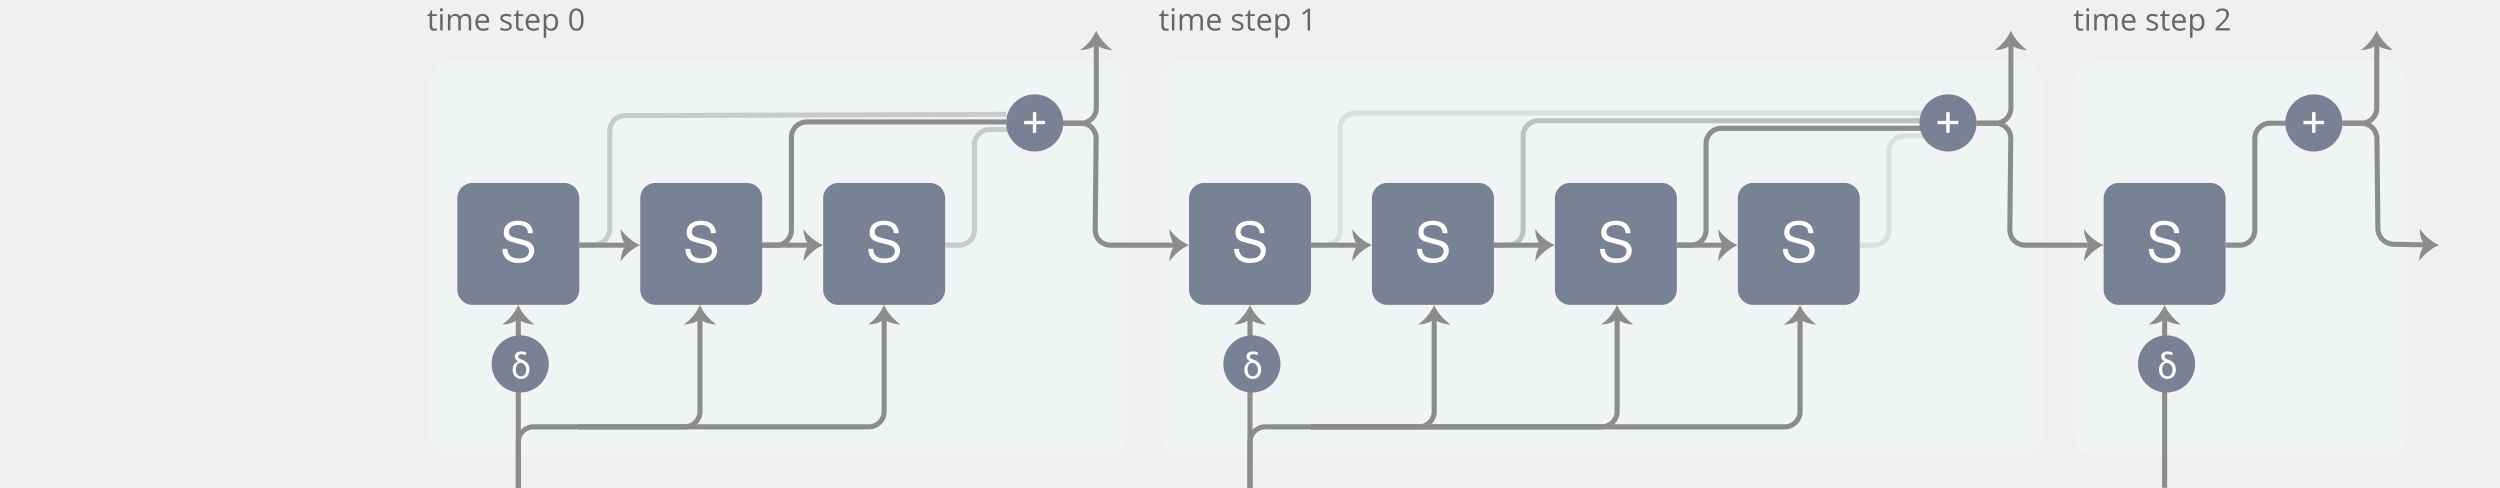
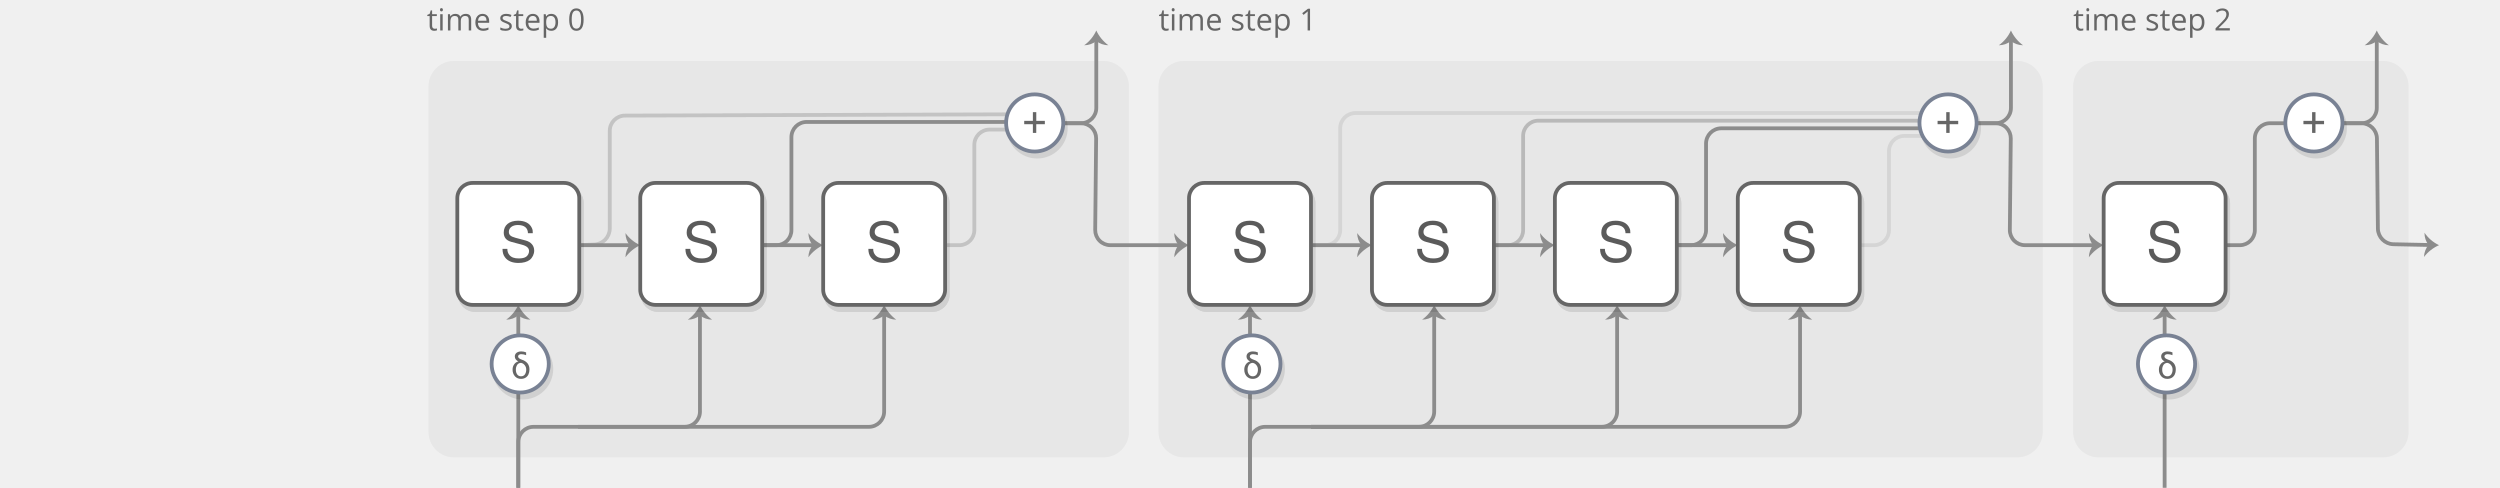
<svg xmlns="http://www.w3.org/2000/svg" xmlns:xlink="http://www.w3.org/1999/xlink" id="background" width="984" height="192" viewBox="0 0 984 192">
  <defs>
-     <symbol id="op-bg" data-name="op-bg" viewBox="0 0 22.5 22.5">
-       <circle cx="11.25" cy="11.25" r="11.25" fill="#798294" />
-     </symbol>
-     <symbol id="op-sum_2" data-name="op-sum 2" viewBox="0 0 22.5 22.5">
-       <use width="22.5" height="22.5" xlink:href="#op-bg" />
-       <path d="M9.13,8.33a1.77,1.77,0,0,1,.69-1.47,3,3,0,0,1,1.89-.54,4.84,4.84,0,0,1,1.87.38v1.1a5.22,5.22,0,0,0-1.88-.4,1.57,1.57,0,0,0-.93.25,0.78,0.78,0,0,0-.35.67q0,0.74,1.51,1.26A4.6,4.6,0,0,1,14.14,11a3.75,3.75,0,0,1,.74,2.26v0.27a4.23,4.23,0,0,1-.4,1.87,3,3,0,0,1-1.15,1.28,3.29,3.29,0,0,1-1.74.45,3.08,3.08,0,0,1-2.42-1,3.86,3.86,0,0,1-.9-2.66V13.38a3.42,3.42,0,0,1,.64-2,2.76,2.76,0,0,1,1.63-1.14v0a2.36,2.36,0,0,1-1-.75A1.76,1.76,0,0,1,9.13,8.33Zm0.42,5.2a3,3,0,0,0,.55,1.89,1.8,1.8,0,0,0,1.49.69,1.79,1.79,0,0,0,1.48-.69,3.23,3.23,0,0,0,.55-2A2.67,2.67,0,0,0,13,11.71a2.35,2.35,0,0,0-1.43-.92,1.81,1.81,0,0,0-1.49.7A3.19,3.19,0,0,0,9.55,13.53Z" fill="#fff" />
-     </symbol>
-     <symbol id="rnn-bg" data-name="rnn-bg" viewBox="0 0 48 48">
-       <rect width="48" height="48" rx="6" ry="6" fill="#798294" />
-     </symbol>
-     <symbol id="rnn-s" data-name="rnn-s" viewBox="0 0 48 48">
-       <use id="rnn-bg-3" data-name="rnn-bg" width="48" height="48" xlink:href="#rnn-bg" />
-       <text transform="translate(16.74 31)" font-size="21.77" fill="#fff" font-family="Helvetica">S</text>
-     </symbol>
-     <symbol id="op-sum" data-name="op-sum" viewBox="0 0 22.5 22.5">
-       <use id="op-bg-9" data-name="op-bg" width="22.5" height="22.5" xlink:href="#op-bg" />
-       <path d="M7.13,11.75V10.43h3.41V7h1.34v3.43h3.41v1.31H11.87v3.42H10.54V11.75H7.13Z" fill="#fff" />
+     <symbol id="op-bg" data-name="op-bg" viewBox="0 0 24 24">
+       <circle cx="12" cy="12" r="11.25" fill="#fff" stroke="#798294" stroke-miterlimit="10" stroke-width="1.5" />
+     </symbol>
+     <symbol id="op-sum_2" data-name="op-sum 2" viewBox="0 0 24 24">
+       <use width="24" height="24" xlink:href="#op-bg" />
+       <path d="M9.88,9.08a1.77,1.77,0,0,1,.69-1.47,3,3,0,0,1,1.89-.54,4.84,4.84,0,0,1,1.87.38v1.1a5.22,5.22,0,0,0-1.88-.4,1.57,1.57,0,0,0-.93.25,0.78,0.78,0,0,0-.35.67q0,0.74,1.51,1.26a4.6,4.6,0,0,1,2.22,1.44A3.75,3.75,0,0,1,15.64,14v0.27a4.23,4.23,0,0,1-.4,1.87,3,3,0,0,1-1.15,1.28,3.29,3.29,0,0,1-1.74.45,3.08,3.08,0,0,1-2.42-1A3.86,3.86,0,0,1,9,14.22V14.13a3.42,3.42,0,0,1,.64-2A2.76,2.76,0,0,1,11.29,11v0a2.36,2.36,0,0,1-1-.75A1.76,1.76,0,0,1,9.88,9.08Zm0.42,5.2a3,3,0,0,0,.55,1.89,1.8,1.8,0,0,0,1.49.69,1.79,1.79,0,0,0,1.48-.69,3.23,3.23,0,0,0,.55-2,2.67,2.67,0,0,0-.58-1.67,2.35,2.35,0,0,0-1.43-.92,1.81,1.81,0,0,0-1.49.7A3.19,3.19,0,0,0,10.3,14.28Z" fill="#666" />
+     </symbol>
+     <symbol id="rnn-bg" data-name="rnn-bg" viewBox="0 0 49.5 49.5">
+       <rect x="0.75" y="0.75" width="48" height="48" rx="6" ry="6" fill="#fff" stroke="#666" stroke-width="1.5" />
+     </symbol>
+     <symbol id="rnn-s" data-name="rnn-s" viewBox="0 0 49.5 49.5">
+       <use id="rnn-bg-3" data-name="rnn-bg" width="49.5" height="49.5" xlink:href="#rnn-bg" />
+       <text transform="translate(17.49 31.75)" font-size="21.77" fill="#5b5b5b" font-family="Helvetica">S</text>
+     </symbol>
+     <symbol id="op-sum" data-name="op-sum" viewBox="0 0 24 24">
+       <use id="op-bg-9" data-name="op-bg" width="24" height="24" xlink:href="#op-bg" />
+       <path d="M7.88,12.5V11.18h3.41V7.75h1.34v3.43H16V12.5H12.62v3.42H11.29V12.5H7.88Z" fill="#666" />
    </symbol>
  </defs>
  <g id="_Group_" data-name="&lt;Group&gt;">
-     <rect x="168.67" y="24" width="275.67" height="156" rx="10" ry="10" fill="#f0f4f5" />
+     <rect x="168.67" y="24" width="275.67" height="156" rx="10" ry="10" opacity="0.04" />
  </g>
  <g id="_Group_2" data-name="&lt;Group&gt;">
-     <rect x="456" y="24" width="348" height="156" rx="10" ry="10" fill="#f0f4f5" />
-   </g>
-   <rect x="816" y="24" width="132" height="156" rx="10" ry="10" fill="#f0f4f5" />
-   <path d="M396,48H317.5a6,6,0,0,0-6,6V90.5a5.9,5.9,0,0,1-5.75,6H300" fill="none" stroke="#8c8c8c" stroke-miterlimit="10" stroke-width="2" />
+     <rect x="456" y="24" width="348" height="156" rx="10" ry="10" opacity="0.04" />
+   </g>
+   <rect x="816" y="24" width="132" height="156" rx="10" ry="10" opacity="0.04" />
+   <path d="M396,48H317.5a6,6,0,0,0-6,6V90.5a5.9,5.9,0,0,1-5.75,6H300" fill="none" stroke="#8c8c8c" stroke-miterlimit="10" stroke-width="1.5" />
  <g opacity="0.4">
-     <path d="M408,51H389.5a6,6,0,0,0-6,6V90.5a5.9,5.9,0,0,1-5.75,6H372" fill="none" stroke="#8c8c8c" stroke-miterlimit="10" stroke-width="2" />
+     <path d="M408,51H389.5a6,6,0,0,0-6,6V90.5a5.9,5.9,0,0,1-5.75,6H372" fill="none" stroke="#8c8c8c" stroke-miterlimit="10" stroke-width="1.5" />
  </g>
  <g opacity="0.2">
-     <path d="M516,96.5h5.75a5.9,5.9,0,0,0,5.75-6v-40a6,6,0,0,1,6-6H767" fill="none" stroke="#8c8c8c" stroke-miterlimit="10" stroke-width="2" />
+     <path d="M516,96.5h5.75a5.9,5.9,0,0,0,5.75-6v-40a6,6,0,0,1,6-6H767" fill="none" stroke="#8c8c8c" stroke-miterlimit="10" stroke-width="1.5" />
  </g>
  <g opacity="0.5">
-     <path d="M588,96.5h5.75a5.9,5.9,0,0,0,5.75-6v-37a6,6,0,0,1,6-6H767" fill="none" stroke="#8c8c8c" stroke-miterlimit="10" stroke-width="2" />
-   </g>
-   <path d="M767,50.5H677.5a6,6,0,0,0-6,6v34a5.9,5.9,0,0,1-5.75,6H660" fill="none" stroke="#8c8c8c" stroke-miterlimit="10" stroke-width="2" />
+     <path d="M588,96.5h5.75a5.9,5.9,0,0,0,5.75-6v-37a6,6,0,0,1,6-6H767" fill="none" stroke="#8c8c8c" stroke-miterlimit="10" stroke-width="1.5" />
+   </g>
+   <path d="M767,50.5H677.5a6,6,0,0,0-6,6v34a5.9,5.9,0,0,1-5.75,6H660" fill="none" stroke="#8c8c8c" stroke-miterlimit="10" stroke-width="1.5" />
  <g opacity="0.2">
-     <path d="M767,53.5H749.5a6,6,0,0,0-6,6v31a5.9,5.9,0,0,1-5.75,6H732" fill="none" stroke="#8c8c8c" stroke-miterlimit="10" stroke-width="2" />
+     <path d="M767,53.5H749.5a6,6,0,0,0-6,6v31a5.9,5.9,0,0,1-5.75,6H732" fill="none" stroke="#8c8c8c" stroke-miterlimit="10" stroke-width="1.5" />
  </g>
  <g opacity="0.4">
-     <path d="M228,96.5l6-.25A6.33,6.33,0,0,0,240,90V51.5a6,6,0,0,1,6-6L396,45" fill="none" stroke="#8c8c8c" stroke-miterlimit="10" stroke-width="2" />
-   </g>
-   <path d="M900,48.5h-6.5a6,6,0,0,0-6,6v36a5.9,5.9,0,0,1-5.75,6H876" fill="none" stroke="#8c8c8c" stroke-miterlimit="10" stroke-width="2" />
+     <path d="M228,96.5l6-.25A6.33,6.33,0,0,0,240,90V51.5a6,6,0,0,1,6-6L396,45" fill="none" stroke="#8c8c8c" stroke-miterlimit="10" stroke-width="1.5" />
+   </g>
+   <path d="M900,48.5h-6.5a6,6,0,0,0-6,6v36a5.9,5.9,0,0,1-5.75,6H876" fill="none" stroke="#8c8c8c" stroke-miterlimit="10" stroke-width="1.5" />
  <g>
    <g>
-       <line x1="204" y1="192" x2="204" y2="124.98" fill="none" stroke="#8c8c8c" stroke-miterlimit="10" stroke-width="2" />
-       <path d="M204,125.55c-1.46,1.46-4.36,2.16-6.36,2.22A19.08,19.08,0,0,0,204,120c1.26,3.15,3.75,5.65,6.36,7.77C208.21,127.59,205.61,127.07,204,125.55Z" fill="#8c8c8c" />
-     </g>
-     <g>
-       <path d="M204,192V174a6,6,0,0,1,6-6h59.5a6,6,0,0,0,6-6V125" fill="none" stroke="#8c8c8c" stroke-miterlimit="10" stroke-width="2" />
-       <path d="M275.5,125.55c-1.46,1.46-4.36,2.16-6.36,2.22A19.08,19.08,0,0,0,275.5,120c1.26,3.15,3.75,5.65,6.36,7.77C279.71,127.59,277.11,127.07,275.5,125.55Z" fill="#8c8c8c" />
-     </g>
-     <g>
-       <line x1="492" y1="192" x2="492" y2="124.98" fill="none" stroke="#8c8c8c" stroke-miterlimit="10" stroke-width="2" />
-       <path d="M492,125.55c-1.46,1.46-4.36,2.16-6.36,2.22A19.08,19.08,0,0,0,492,120c1.26,3.15,3.75,5.65,6.36,7.77C496.21,127.59,493.61,127.07,492,125.55Z" fill="#8c8c8c" />
-     </g>
-     <g>
-       <line x1="852" y1="192" x2="852" y2="124.98" fill="none" stroke="#8c8c8c" stroke-miterlimit="10" stroke-width="2" />
-       <path d="M852,125.55c-1.46,1.46-4.36,2.16-6.36,2.22A19.08,19.08,0,0,0,852,120c1.26,3.15,3.75,5.65,6.36,7.77C856.21,127.59,853.61,127.07,852,125.55Z" fill="#8c8c8c" />
-     </g>
-     <g>
-       <path d="M516,168H630.5a6,6,0,0,0,6-6V125" fill="none" stroke="#8c8c8c" stroke-miterlimit="10" stroke-width="2" />
-       <path d="M636.5,125.55c-1.46,1.46-4.36,2.16-6.36,2.22A19.08,19.08,0,0,0,636.5,120c1.26,3.15,3.75,5.65,6.36,7.77C640.71,127.59,638.11,127.07,636.5,125.55Z" fill="#8c8c8c" />
-     </g>
-     <g>
-       <path d="M227.5,168H342a6,6,0,0,0,6-6V125" fill="none" stroke="#8c8c8c" stroke-miterlimit="10" stroke-width="2" />
-       <path d="M348,125.55c-1.46,1.46-4.36,2.16-6.36,2.22A19.08,19.08,0,0,0,348,120c1.26,3.15,3.75,5.65,6.36,7.77C352.21,127.59,349.61,127.07,348,125.55Z" fill="#8c8c8c" />
-     </g>
-     <g>
-       <path d="M492,192V174a6,6,0,0,1,6-6H702.5a6,6,0,0,0,6-6V125" fill="none" stroke="#8c8c8c" stroke-miterlimit="10" stroke-width="2" />
-       <path d="M708.5,125.55c-1.46,1.46-4.36,2.16-6.36,2.22A19.08,19.08,0,0,0,708.5,120c1.26,3.15,3.75,5.65,6.36,7.77C712.71,127.59,710.11,127.07,708.5,125.55Z" fill="#8c8c8c" />
-     </g>
-     <g>
-       <line x1="228" y1="96.5" x2="247.02" y2="96.5" fill="none" stroke="#8c8c8c" stroke-miterlimit="10" stroke-width="2" />
-       <path d="M246.45,96.5c-1.46-1.46-2.16-4.36-2.22-6.36A19.08,19.08,0,0,0,252,96.5c-3.15,1.26-5.65,3.75-7.77,6.36C244.41,100.71,244.93,98.11,246.45,96.5Z" fill="#8c8c8c" />
-     </g>
-     <g>
-       <line x1="300" y1="96.5" x2="319.02" y2="96.5" fill="none" stroke="#8c8c8c" stroke-miterlimit="10" stroke-width="2" />
-       <path d="M318.45,96.5c-1.46-1.46-2.16-4.36-2.22-6.36A19.08,19.08,0,0,0,324,96.5c-3.15,1.26-5.65,3.75-7.77,6.36C316.41,100.71,316.93,98.11,318.45,96.5Z" fill="#8c8c8c" />
-     </g>
-     <g>
-       <line x1="516" y1="96.5" x2="535.02" y2="96.5" fill="none" stroke="#8c8c8c" stroke-miterlimit="10" stroke-width="2" />
-       <path d="M534.45,96.5c-1.46-1.46-2.16-4.36-2.22-6.36A19.08,19.08,0,0,0,540,96.5c-3.15,1.26-5.65,3.75-7.77,6.36C532.41,100.71,532.93,98.11,534.45,96.5Z" fill="#8c8c8c" />
-     </g>
-     <g>
-       <line x1="588" y1="96.5" x2="607.02" y2="96.5" fill="none" stroke="#8c8c8c" stroke-miterlimit="10" stroke-width="2" />
-       <path d="M606.45,96.5c-1.46-1.46-2.16-4.36-2.22-6.36A19.08,19.08,0,0,0,612,96.5c-3.15,1.26-5.65,3.75-7.77,6.36C604.41,100.71,604.93,98.11,606.45,96.5Z" fill="#8c8c8c" />
-     </g>
-     <g>
-       <line x1="660" y1="96.5" x2="679.02" y2="96.5" fill="none" stroke="#8c8c8c" stroke-miterlimit="10" stroke-width="2" />
-       <path d="M678.45,96.5c-1.46-1.46-2.16-4.36-2.22-6.36A19.08,19.08,0,0,0,684,96.5c-3.15,1.26-5.65,3.75-7.77,6.36C676.41,100.71,676.93,98.11,678.45,96.5Z" fill="#8c8c8c" />
-     </g>
-     <g>
-       <path d="M418,48.5h7.5a5.94,5.94,0,0,1,5.94,6l-0.37,36a5.94,5.94,0,0,0,5.94,6h26" fill="none" stroke="#8c8c8c" stroke-miterlimit="10" stroke-width="2" />
-       <path d="M462.45,96.5c-1.46-1.46-2.16-4.36-2.22-6.36A19.08,19.08,0,0,0,468,96.5c-3.15,1.26-5.65,3.75-7.77,6.36C460.41,100.71,460.93,98.11,462.45,96.5Z" fill="#8c8c8c" />
-     </g>
-     <g>
-       <path d="M418,48.5h7.5a6,6,0,0,0,6-6V17" fill="none" stroke="#8c8c8c" stroke-miterlimit="10" stroke-width="2" />
-       <path d="M431.5,17.55c-1.46,1.46-4.36,2.16-6.36,2.22A19.08,19.08,0,0,0,431.5,12c1.26,3.15,3.75,5.65,6.36,7.77C435.71,19.59,433.11,19.07,431.5,17.55Z" fill="#8c8c8c" />
-     </g>
-     <g>
-       <path d="M778,48.5h7.5a5.94,5.94,0,0,1,5.94,6l-0.37,36a5.94,5.94,0,0,0,5.94,6h26" fill="none" stroke="#8c8c8c" stroke-miterlimit="10" stroke-width="2" />
-       <path d="M822.45,96.5c-1.46-1.46-2.16-4.36-2.22-6.36A19.08,19.08,0,0,0,828,96.5c-3.15,1.26-5.65,3.75-7.77,6.36C820.41,100.71,820.93,98.11,822.45,96.5Z" fill="#8c8c8c" />
-     </g>
-     <g>
-       <path d="M778,48.5h7.5a6,6,0,0,0,6-6V17" fill="none" stroke="#8c8c8c" stroke-miterlimit="10" stroke-width="2" />
-       <path d="M791.5,17.55c-1.46,1.46-4.36,2.16-6.36,2.22A19.08,19.08,0,0,0,791.5,12c1.26,3.15,3.75,5.65,6.36,7.77C795.71,19.59,793.11,19.07,791.5,17.55Z" fill="#8c8c8c" />
-     </g>
-     <g>
-       <path d="M922,48.5h7.5a6.09,6.09,0,0,1,6.06,6L935.94,90A6.25,6.25,0,0,0,942,96.13l13,0.27" fill="none" stroke="#8c8c8c" stroke-miterlimit="10" stroke-width="2" />
-       <path d="M954.45,96.38C953,94.89,952.38,92,952.37,90A19.08,19.08,0,0,0,960,96.5c-3.18,1.2-5.72,3.64-7.9,6.2C952.32,100.55,952.9,98,954.45,96.38Z" fill="#8c8c8c" />
-     </g>
-     <g>
-       <path d="M922,48.5h7.5a6,6,0,0,0,6-6V17" fill="none" stroke="#8c8c8c" stroke-miterlimit="10" stroke-width="2" />
-       <path d="M935.5,17.55c-1.46,1.46-4.36,2.16-6.36,2.22A19.08,19.08,0,0,0,935.5,12c1.26,3.15,3.75,5.65,6.36,7.77C939.71,19.59,937.11,19.07,935.5,17.55Z" fill="#8c8c8c" />
-     </g>
-     <g>
-       <path d="M516,168h42.5a6,6,0,0,0,6-6V125" fill="none" stroke="#8c8c8c" stroke-miterlimit="10" stroke-width="2" />
-       <path d="M564.5,125.55c-1.46,1.46-4.36,2.16-6.36,2.22A19.08,19.08,0,0,0,564.5,120c1.26,3.15,3.75,5.65,6.36,7.77C568.71,127.59,566.11,127.07,564.5,125.55Z" fill="#8c8c8c" />
-     </g>
-   </g>
-   <use width="22.5" height="22.5" transform="translate(193.5 132)" xlink:href="#op-sum_2" />
-   <use id="rnn-s-3" data-name="rnn-s" width="48" height="48" transform="translate(180 72)" xlink:href="#rnn-s" />
-   <use id="rnn-s-6" data-name="rnn-s" width="48" height="48" transform="translate(252 72)" xlink:href="#rnn-s" />
-   <use id="rnn-s-9" data-name="rnn-s" width="48" height="48" transform="translate(324 72)" xlink:href="#rnn-s" />
-   <use id="rnn-s-12" data-name="rnn-s" width="48" height="48" transform="translate(468 72)" xlink:href="#rnn-s" />
-   <use id="rnn-s-15" data-name="rnn-s" width="48" height="48" transform="translate(540 72)" xlink:href="#rnn-s" />
-   <use id="rnn-s-18" data-name="rnn-s" width="48" height="48" transform="translate(612 72)" xlink:href="#rnn-s" />
-   <use id="rnn-s-21" data-name="rnn-s" width="48" height="48" transform="translate(684 72)" xlink:href="#rnn-s" />
-   <use id="rnn-s-24" data-name="rnn-s" width="48" height="48" transform="translate(828 72)" xlink:href="#rnn-s" />
-   <use width="22.5" height="22.5" transform="translate(481.5 132)" xlink:href="#op-sum_2" />
-   <use width="22.5" height="22.5" transform="translate(841.5 132)" xlink:href="#op-sum_2" />
-   <use id="op-sum-3" data-name="op-sum" width="22.5" height="22.5" transform="translate(899.5 37.14)" xlink:href="#op-sum" />
-   <use id="op-sum-6" data-name="op-sum" width="22.5" height="22.5" transform="translate(396 37.14)" xlink:href="#op-sum" />
-   <use id="op-sum-9" data-name="op-sum" width="22.5" height="22.5" transform="translate(755.5 37.14)" xlink:href="#op-sum" />
+       <line x1="204" y1="192" x2="204" y2="123.74" fill="none" stroke="#8c8c8c" stroke-miterlimit="10" stroke-width="1.5" />
+       <path d="M204,124.16a7.75,7.75,0,0,1-4.77,1.66A14.31,14.31,0,0,0,204,120a15.09,15.09,0,0,0,4.77,5.82A8,8,0,0,1,204,124.16Z" fill="#8c8c8c" />
+     </g>
+     <g>
+       <path d="M204,192V174a6,6,0,0,1,6-6h59.5a6,6,0,0,0,6-6V123.74" fill="none" stroke="#8c8c8c" stroke-miterlimit="10" stroke-width="1.5" />
+       <path d="M275.5,124.16a7.75,7.75,0,0,1-4.77,1.66A14.31,14.31,0,0,0,275.5,120a15.09,15.09,0,0,0,4.77,5.82A8,8,0,0,1,275.5,124.16Z" fill="#8c8c8c" />
+     </g>
+     <g>
+       <line x1="492" y1="192" x2="492" y2="123.74" fill="none" stroke="#8c8c8c" stroke-miterlimit="10" stroke-width="1.5" />
+       <path d="M492,124.16a7.75,7.75,0,0,1-4.77,1.66A14.31,14.31,0,0,0,492,120a15.09,15.09,0,0,0,4.77,5.82A8,8,0,0,1,492,124.16Z" fill="#8c8c8c" />
+     </g>
+     <g>
+       <line x1="852" y1="192" x2="852" y2="123.74" fill="none" stroke="#8c8c8c" stroke-miterlimit="10" stroke-width="1.5" />
+       <path d="M852,124.16a7.75,7.75,0,0,1-4.77,1.66A14.31,14.31,0,0,0,852,120a15.09,15.09,0,0,0,4.77,5.82A8,8,0,0,1,852,124.16Z" fill="#8c8c8c" />
+     </g>
+     <g>
+       <path d="M516,168H630.5a6,6,0,0,0,6-6V123.74" fill="none" stroke="#8c8c8c" stroke-miterlimit="10" stroke-width="1.5" />
+       <path d="M636.5,124.16a7.75,7.75,0,0,1-4.77,1.66A14.31,14.31,0,0,0,636.5,120a15.09,15.09,0,0,0,4.77,5.82A8,8,0,0,1,636.5,124.16Z" fill="#8c8c8c" />
+     </g>
+     <g>
+       <path d="M227.5,168H342a6,6,0,0,0,6-6V123.74" fill="none" stroke="#8c8c8c" stroke-miterlimit="10" stroke-width="1.5" />
+       <path d="M348,124.16a7.75,7.75,0,0,1-4.77,1.66A14.31,14.31,0,0,0,348,120a15.09,15.09,0,0,0,4.77,5.82A8,8,0,0,1,348,124.16Z" fill="#8c8c8c" />
+     </g>
+     <g>
+       <path d="M492,192V174a6,6,0,0,1,6-6H702.5a6,6,0,0,0,6-6V123.74" fill="none" stroke="#8c8c8c" stroke-miterlimit="10" stroke-width="1.5" />
+       <path d="M708.5,124.16a7.75,7.75,0,0,1-4.77,1.66A14.31,14.31,0,0,0,708.5,120a15.09,15.09,0,0,0,4.77,5.82A8,8,0,0,1,708.5,124.16Z" fill="#8c8c8c" />
+     </g>
+     <g>
+       <line x1="228" y1="96.5" x2="248.26" y2="96.5" fill="none" stroke="#8c8c8c" stroke-miterlimit="10" stroke-width="1.5" />
+       <path d="M247.84,96.5a7.75,7.75,0,0,1-1.66-4.77A14.31,14.31,0,0,0,252,96.5a15.09,15.09,0,0,0-5.82,4.77A8,8,0,0,1,247.84,96.5Z" fill="#8c8c8c" />
+     </g>
+     <g>
+       <line x1="300" y1="96.5" x2="320.26" y2="96.5" fill="none" stroke="#8c8c8c" stroke-miterlimit="10" stroke-width="1.5" />
+       <path d="M319.84,96.5a7.75,7.75,0,0,1-1.66-4.77A14.31,14.31,0,0,0,324,96.5a15.09,15.09,0,0,0-5.82,4.77A8,8,0,0,1,319.84,96.5Z" fill="#8c8c8c" />
+     </g>
+     <g>
+       <line x1="516" y1="96.5" x2="536.26" y2="96.5" fill="none" stroke="#8c8c8c" stroke-miterlimit="10" stroke-width="1.5" />
+       <path d="M535.84,96.5a7.75,7.75,0,0,1-1.66-4.77A14.31,14.31,0,0,0,540,96.5a15.09,15.09,0,0,0-5.82,4.77A8,8,0,0,1,535.84,96.5Z" fill="#8c8c8c" />
+     </g>
+     <g>
+       <line x1="588" y1="96.5" x2="608.26" y2="96.5" fill="none" stroke="#8c8c8c" stroke-miterlimit="10" stroke-width="1.5" />
+       <path d="M607.84,96.5a7.75,7.75,0,0,1-1.66-4.77A14.31,14.31,0,0,0,612,96.5a15.09,15.09,0,0,0-5.82,4.77A8,8,0,0,1,607.84,96.5Z" fill="#8c8c8c" />
+     </g>
+     <g>
+       <line x1="660" y1="96.5" x2="680.26" y2="96.5" fill="none" stroke="#8c8c8c" stroke-miterlimit="10" stroke-width="1.5" />
+       <path d="M679.84,96.5a7.75,7.75,0,0,1-1.66-4.77A14.31,14.31,0,0,0,684,96.5a15.09,15.09,0,0,0-5.82,4.77A8,8,0,0,1,679.84,96.5Z" fill="#8c8c8c" />
+     </g>
+     <g>
+       <path d="M418,48.5h7.5a5.94,5.94,0,0,1,5.94,6l-0.37,36a5.94,5.94,0,0,0,5.94,6h27.26" fill="none" stroke="#8c8c8c" stroke-miterlimit="10" stroke-width="1.5" />
+       <path d="M463.84,96.5a7.75,7.75,0,0,1-1.66-4.77A14.31,14.31,0,0,0,468,96.5a15.09,15.09,0,0,0-5.82,4.77A8,8,0,0,1,463.84,96.5Z" fill="#8c8c8c" />
+     </g>
+     <g>
+       <path d="M418,48.5h7.5a6,6,0,0,0,6-6V15.74" fill="none" stroke="#8c8c8c" stroke-miterlimit="10" stroke-width="1.5" />
+       <path d="M431.5,16.16a7.75,7.75,0,0,1-4.77,1.66A14.31,14.31,0,0,0,431.5,12a15.09,15.09,0,0,0,4.77,5.82A8,8,0,0,1,431.5,16.16Z" fill="#8c8c8c" />
+     </g>
+     <g>
+       <path d="M778,48.5h7.5a5.94,5.94,0,0,1,5.94,6l-0.37,36a5.94,5.94,0,0,0,5.94,6h27.26" fill="none" stroke="#8c8c8c" stroke-miterlimit="10" stroke-width="1.5" />
+       <path d="M823.84,96.5a7.75,7.75,0,0,1-1.66-4.77A14.31,14.31,0,0,0,828,96.5a15.09,15.09,0,0,0-5.82,4.77A8,8,0,0,1,823.84,96.5Z" fill="#8c8c8c" />
+     </g>
+     <g>
+       <path d="M778,48.5h7.5a6,6,0,0,0,6-6V15.74" fill="none" stroke="#8c8c8c" stroke-miterlimit="10" stroke-width="1.5" />
+       <path d="M791.5,16.16a7.75,7.75,0,0,1-4.77,1.66A14.31,14.31,0,0,0,791.5,12a15.09,15.09,0,0,0,4.77,5.82A8,8,0,0,1,791.5,16.16Z" fill="#8c8c8c" />
+     </g>
+     <g>
+       <path d="M922,48.5h7.5a6.09,6.09,0,0,1,6.06,6L935.94,90A6.25,6.25,0,0,0,942,96.13l14.26,0.3" fill="none" stroke="#8c8c8c" stroke-miterlimit="10" stroke-width="1.5" />
+       <path d="M955.84,96.41a7.75,7.75,0,0,1-1.56-4.81A14.31,14.31,0,0,0,960,96.5a15.09,15.09,0,0,0-5.92,4.65A8,8,0,0,1,955.84,96.41Z" fill="#8c8c8c" />
+     </g>
+     <g>
+       <path d="M922,48.5h7.5a6,6,0,0,0,6-6V15.74" fill="none" stroke="#8c8c8c" stroke-miterlimit="10" stroke-width="1.5" />
+       <path d="M935.5,16.16a7.75,7.75,0,0,1-4.77,1.66A14.31,14.31,0,0,0,935.5,12a15.09,15.09,0,0,0,4.77,5.82A8,8,0,0,1,935.5,16.16Z" fill="#8c8c8c" />
+     </g>
+     <g>
+       <path d="M516,168h42.5a6,6,0,0,0,6-6V123.74" fill="none" stroke="#8c8c8c" stroke-miterlimit="10" stroke-width="1.5" />
+       <path d="M564.5,124.16a7.75,7.75,0,0,1-4.77,1.66A14.31,14.31,0,0,0,564.5,120a15.09,15.09,0,0,0,4.77,5.82A8,8,0,0,1,564.5,124.16Z" fill="#8c8c8c" />
+     </g>
+   </g>
+   <g>
+     <g opacity="0.1">
+       <circle cx="205.75" cy="145.25" r="11.25" stroke="#000" stroke-miterlimit="10" stroke-width="1.5" />
+       <path d="M203.63,142.33a1.77,1.77,0,0,1,.69-1.47,3,3,0,0,1,1.89-.54,4.84,4.84,0,0,1,1.87.38v1.1a5.22,5.22,0,0,0-1.88-.4,1.57,1.57,0,0,0-.93.25,0.78,0.78,0,0,0-.35.67q0,0.74,1.51,1.26a4.6,4.6,0,0,1,2.22,1.44,3.75,3.75,0,0,1,.74,2.26v0.27a4.23,4.23,0,0,1-.4,1.87,3,3,0,0,1-1.15,1.28,3.29,3.29,0,0,1-1.74.45,3.08,3.08,0,0,1-2.42-1,3.86,3.86,0,0,1-.9-2.66v-0.09a3.42,3.42,0,0,1,.64-2,2.76,2.76,0,0,1,1.63-1.14v0a2.36,2.36,0,0,1-1-.75A1.76,1.76,0,0,1,203.63,142.33Zm0.42,5.2a3,3,0,0,0,.55,1.89,1.94,1.94,0,0,0,3,0,3.23,3.23,0,0,0,.55-2,2.67,2.67,0,0,0-.58-1.67,2.35,2.35,0,0,0-1.43-.92,1.81,1.81,0,0,0-1.49.7A3.19,3.19,0,0,0,204.05,147.53Z" />
+     </g>
+     <use width="24" height="24" transform="translate(192.75 131.25)" xlink:href="#op-sum_2" />
+   </g>
+   <g id="_Group_3" data-name="&lt;Group&gt;">
+     <g opacity="0.1">
+       <rect x="181" y="74" width="48" height="48" rx="6" ry="6" stroke="#000" stroke-width="1.5" />
+       <rect x="181" y="74" width="48" height="48" rx="6" ry="6" />
+       <rect x="181" y="74" width="48" height="48" rx="6" ry="6" fill="none" stroke="#000" stroke-width="1.5" />
+       <path d="M200.78,100a4.39,4.39,0,0,0,.6,2.16,3.94,3.94,0,0,0,3.57,1.55,6.12,6.12,0,0,0,2.09-.34,2.39,2.39,0,0,0,1.82-2.36,2.06,2.06,0,0,0-.77-1.82,7.66,7.66,0,0,0-2.45-.92l-2-.48a9.08,9.08,0,0,1-2.84-1,3.3,3.3,0,0,1-1.44-2.92,4.56,4.56,0,0,1,1.42-3.46,5.59,5.59,0,0,1,4-1.35,6.84,6.84,0,0,1,4.06,1.19A4.32,4.32,0,0,1,210.48,94h-2a4,4,0,0,0-.65-1.92,3.71,3.71,0,0,0-3.15-1.22,3.54,3.54,0,0,0-2.58.79,2.51,2.51,0,0,0-.78,1.83,1.8,1.8,0,0,0,.93,1.68A13.27,13.27,0,0,0,205,96l2.12,0.5a6.4,6.4,0,0,1,2.37,1,3.75,3.75,0,0,1,1.44,3.18,4,4,0,0,1-1.84,3.71,8.08,8.08,0,0,1-4.28,1.12,6.3,6.3,0,0,1-4.45-1.49,5.08,5.08,0,0,1-1.58-4h2Z" />
+     </g>
+     <use width="49.5" height="49.5" transform="translate(179.25 71.25)" xlink:href="#rnn-s" />
+   </g>
+   <g id="_Group_4" data-name="&lt;Group&gt;">
+     <g opacity="0.1">
+       <rect x="253" y="74" width="48" height="48" rx="6" ry="6" stroke="#000" stroke-width="1.5" />
+       <rect x="253" y="74" width="48" height="48" rx="6" ry="6" />
+       <rect x="253" y="74" width="48" height="48" rx="6" ry="6" fill="none" stroke="#000" stroke-width="1.5" />
+       <path d="M272.78,100a4.39,4.39,0,0,0,.6,2.16,3.94,3.94,0,0,0,3.57,1.55,6.12,6.12,0,0,0,2.09-.34,2.39,2.39,0,0,0,1.82-2.36,2.06,2.06,0,0,0-.77-1.82,7.66,7.66,0,0,0-2.45-.92l-2-.48a9.08,9.08,0,0,1-2.84-1,3.3,3.3,0,0,1-1.44-2.92,4.56,4.56,0,0,1,1.42-3.46,5.59,5.59,0,0,1,4-1.35,6.84,6.84,0,0,1,4.06,1.19A4.32,4.32,0,0,1,282.48,94h-2a4,4,0,0,0-.65-1.92,3.71,3.71,0,0,0-3.15-1.22,3.54,3.54,0,0,0-2.58.79,2.51,2.51,0,0,0-.78,1.83,1.8,1.8,0,0,0,.93,1.68A13.27,13.27,0,0,0,277,96l2.12,0.5a6.4,6.4,0,0,1,2.37,1,3.75,3.75,0,0,1,1.44,3.18,4,4,0,0,1-1.84,3.71,8.08,8.08,0,0,1-4.28,1.12,6.3,6.3,0,0,1-4.45-1.49,5.08,5.08,0,0,1-1.58-4h2Z" />
+     </g>
+     <use width="49.5" height="49.5" transform="translate(251.25 71.25)" xlink:href="#rnn-s" />
+   </g>
+   <g id="_Group_5" data-name="&lt;Group&gt;">
+     <g opacity="0.1">
+       <rect x="325" y="74" width="48" height="48" rx="6" ry="6" stroke="#000" stroke-width="1.5" />
+       <rect x="325" y="74" width="48" height="48" rx="6" ry="6" />
+       <rect x="325" y="74" width="48" height="48" rx="6" ry="6" fill="none" stroke="#000" stroke-width="1.5" />
+       <path d="M344.78,100a4.39,4.39,0,0,0,.6,2.16,3.94,3.94,0,0,0,3.57,1.55,6.12,6.12,0,0,0,2.09-.34,2.39,2.39,0,0,0,1.82-2.36,2.06,2.06,0,0,0-.77-1.82,7.66,7.66,0,0,0-2.45-.92l-2-.48a9.08,9.08,0,0,1-2.84-1,3.3,3.3,0,0,1-1.44-2.92,4.56,4.56,0,0,1,1.42-3.46,5.59,5.59,0,0,1,4-1.35,6.84,6.84,0,0,1,4.06,1.19A4.32,4.32,0,0,1,354.48,94h-2a4,4,0,0,0-.65-1.92,3.71,3.71,0,0,0-3.15-1.22,3.54,3.54,0,0,0-2.58.79,2.51,2.51,0,0,0-.78,1.83,1.8,1.8,0,0,0,.93,1.68A13.27,13.27,0,0,0,349,96l2.12,0.5a6.4,6.4,0,0,1,2.37,1,3.75,3.75,0,0,1,1.44,3.18,4,4,0,0,1-1.84,3.71,8.08,8.08,0,0,1-4.28,1.12,6.3,6.3,0,0,1-4.45-1.49,5.08,5.08,0,0,1-1.58-4h2Z" />
+     </g>
+     <use width="49.5" height="49.5" transform="translate(323.25 71.25)" xlink:href="#rnn-s" />
+   </g>
+   <g id="_Group_6" data-name="&lt;Group&gt;">
+     <g opacity="0.1">
+       <rect x="469" y="74" width="48" height="48" rx="6" ry="6" stroke="#000" stroke-width="1.5" />
+       <rect x="469" y="74" width="48" height="48" rx="6" ry="6" />
+       <rect x="469" y="74" width="48" height="48" rx="6" ry="6" fill="none" stroke="#000" stroke-width="1.5" />
+       <path d="M488.78,100a4.39,4.39,0,0,0,.6,2.16,3.94,3.94,0,0,0,3.57,1.55,6.12,6.12,0,0,0,2.09-.34,2.39,2.39,0,0,0,1.82-2.36,2.07,2.07,0,0,0-.77-1.82,7.67,7.67,0,0,0-2.45-.92l-2-.48a9.08,9.08,0,0,1-2.84-1,3.3,3.3,0,0,1-1.44-2.92,4.56,4.56,0,0,1,1.42-3.46,5.59,5.59,0,0,1,4-1.35,6.84,6.84,0,0,1,4.06,1.19A4.33,4.33,0,0,1,498.47,94h-2a4,4,0,0,0-.65-1.92,3.71,3.71,0,0,0-3.15-1.22,3.54,3.54,0,0,0-2.58.79,2.51,2.51,0,0,0-.78,1.83,1.8,1.8,0,0,0,.93,1.68A13.27,13.27,0,0,0,493,96l2.12,0.5a6.4,6.4,0,0,1,2.37,1,3.75,3.75,0,0,1,1.44,3.18,4,4,0,0,1-1.84,3.71,8.08,8.08,0,0,1-4.28,1.12,6.3,6.3,0,0,1-4.45-1.49,5.08,5.08,0,0,1-1.58-4h2Z" />
+     </g>
+     <use width="49.5" height="49.5" transform="translate(467.25 71.25)" xlink:href="#rnn-s" />
+   </g>
+   <g id="_Group_7" data-name="&lt;Group&gt;">
+     <g opacity="0.1">
+       <rect x="541" y="74" width="48" height="48" rx="6" ry="6" stroke="#000" stroke-width="1.5" />
+       <rect x="541" y="74" width="48" height="48" rx="6" ry="6" />
+       <rect x="541" y="74" width="48" height="48" rx="6" ry="6" fill="none" stroke="#000" stroke-width="1.5" />
+       <path d="M560.78,100a4.39,4.39,0,0,0,.6,2.16,3.94,3.94,0,0,0,3.57,1.55,6.12,6.12,0,0,0,2.09-.34,2.39,2.39,0,0,0,1.82-2.36,2.07,2.07,0,0,0-.77-1.82,7.67,7.67,0,0,0-2.45-.92l-2-.48a9.09,9.09,0,0,1-2.84-1,3.3,3.3,0,0,1-1.44-2.92,4.56,4.56,0,0,1,1.42-3.46,5.59,5.59,0,0,1,4-1.35,6.84,6.84,0,0,1,4.06,1.19A4.33,4.33,0,0,1,570.47,94h-2a4,4,0,0,0-.65-1.92,3.71,3.71,0,0,0-3.15-1.22,3.54,3.54,0,0,0-2.58.79,2.51,2.51,0,0,0-.78,1.83,1.8,1.8,0,0,0,.93,1.68A13.29,13.29,0,0,0,565,96l2.12,0.5a6.4,6.4,0,0,1,2.37,1,3.75,3.75,0,0,1,1.44,3.18,4,4,0,0,1-1.84,3.71,8.08,8.08,0,0,1-4.28,1.12,6.29,6.29,0,0,1-4.45-1.49,5.08,5.08,0,0,1-1.58-4h2Z" />
+     </g>
+     <use width="49.5" height="49.5" transform="translate(539.25 71.25)" xlink:href="#rnn-s" />
+   </g>
+   <g id="_Group_8" data-name="&lt;Group&gt;">
+     <g opacity="0.1">
+       <rect x="613" y="74" width="48" height="48" rx="6" ry="6" stroke="#000" stroke-width="1.5" />
+       <rect x="613" y="74" width="48" height="48" rx="6" ry="6" />
+       <rect x="613" y="74" width="48" height="48" rx="6" ry="6" fill="none" stroke="#000" stroke-width="1.5" />
+       <path d="M632.78,100a4.39,4.39,0,0,0,.6,2.16,3.94,3.94,0,0,0,3.57,1.55,6.12,6.12,0,0,0,2.09-.34,2.39,2.39,0,0,0,1.82-2.36,2.07,2.07,0,0,0-.77-1.82,7.67,7.67,0,0,0-2.45-.92l-2-.48a9.09,9.09,0,0,1-2.84-1,3.3,3.3,0,0,1-1.44-2.92,4.56,4.56,0,0,1,1.42-3.46,5.59,5.59,0,0,1,4-1.35,6.84,6.84,0,0,1,4.06,1.19A4.33,4.33,0,0,1,642.47,94h-2a4,4,0,0,0-.65-1.92,3.71,3.71,0,0,0-3.15-1.22,3.54,3.54,0,0,0-2.58.79,2.51,2.51,0,0,0-.78,1.83,1.8,1.8,0,0,0,.93,1.68A13.29,13.29,0,0,0,637,96l2.12,0.5a6.4,6.4,0,0,1,2.37,1,3.75,3.75,0,0,1,1.44,3.18,4,4,0,0,1-1.84,3.71,8.08,8.08,0,0,1-4.28,1.12,6.29,6.29,0,0,1-4.45-1.49,5.08,5.08,0,0,1-1.58-4h2Z" />
+     </g>
+     <use width="49.5" height="49.5" transform="translate(611.25 71.25)" xlink:href="#rnn-s" />
+   </g>
+   <g id="_Group_9" data-name="&lt;Group&gt;">
+     <g opacity="0.1">
+       <rect x="685" y="74" width="48" height="48" rx="6" ry="6" stroke="#000" stroke-width="1.5" />
+       <rect x="685" y="74" width="48" height="48" rx="6" ry="6" />
+       <rect x="685" y="74" width="48" height="48" rx="6" ry="6" fill="none" stroke="#000" stroke-width="1.5" />
+       <path d="M704.78,100a4.39,4.39,0,0,0,.6,2.16,3.94,3.94,0,0,0,3.57,1.55,6.12,6.12,0,0,0,2.09-.34,2.39,2.39,0,0,0,1.82-2.36,2.07,2.07,0,0,0-.77-1.82,7.67,7.67,0,0,0-2.45-.92l-2-.48a9.09,9.09,0,0,1-2.84-1,3.3,3.3,0,0,1-1.44-2.92,4.56,4.56,0,0,1,1.42-3.46,5.59,5.59,0,0,1,4-1.35,6.84,6.84,0,0,1,4.06,1.19A4.33,4.33,0,0,1,714.47,94h-2a4,4,0,0,0-.65-1.92,3.71,3.71,0,0,0-3.15-1.22,3.54,3.54,0,0,0-2.58.79,2.51,2.51,0,0,0-.78,1.83,1.8,1.8,0,0,0,.93,1.68A13.29,13.29,0,0,0,709,96l2.12,0.5a6.4,6.4,0,0,1,2.37,1,3.75,3.75,0,0,1,1.44,3.18,4,4,0,0,1-1.84,3.71,8.08,8.08,0,0,1-4.28,1.12,6.29,6.29,0,0,1-4.45-1.49,5.08,5.08,0,0,1-1.58-4h2Z" />
+     </g>
+     <use width="49.5" height="49.5" transform="translate(683.25 71.25)" xlink:href="#rnn-s" />
+   </g>
+   <g id="_Group_10" data-name="&lt;Group&gt;">
+     <g opacity="0.1">
+       <rect x="829" y="74" width="48" height="48" rx="6" ry="6" stroke="#000" stroke-width="1.5" />
+       <rect x="829" y="74" width="48" height="48" rx="6" ry="6" />
+       <rect x="829" y="74" width="48" height="48" rx="6" ry="6" fill="none" stroke="#000" stroke-width="1.5" />
+       <path d="M848.78,100a4.39,4.39,0,0,0,.6,2.16,3.94,3.94,0,0,0,3.57,1.55,6.12,6.12,0,0,0,2.09-.34,2.39,2.39,0,0,0,1.82-2.36,2.07,2.07,0,0,0-.77-1.82,7.67,7.67,0,0,0-2.45-.92l-2-.48a9.09,9.09,0,0,1-2.84-1,3.3,3.3,0,0,1-1.44-2.92,4.56,4.56,0,0,1,1.42-3.46,5.59,5.59,0,0,1,4-1.35,6.84,6.84,0,0,1,4.06,1.19A4.33,4.33,0,0,1,858.47,94h-2a4,4,0,0,0-.65-1.92,3.71,3.71,0,0,0-3.15-1.22,3.54,3.54,0,0,0-2.58.79,2.51,2.51,0,0,0-.78,1.83,1.8,1.8,0,0,0,.93,1.68A13.29,13.29,0,0,0,853,96l2.12,0.5a6.4,6.4,0,0,1,2.37,1,3.75,3.75,0,0,1,1.44,3.18,4,4,0,0,1-1.84,3.71,8.08,8.08,0,0,1-4.28,1.12,6.29,6.29,0,0,1-4.45-1.49,5.08,5.08,0,0,1-1.58-4h2Z" />
+     </g>
+     <use width="49.5" height="49.5" transform="translate(827.25 71.25)" xlink:href="#rnn-s" />
+   </g>
+   <g id="_Group_11" data-name="&lt;Group&gt;">
+     <g opacity="0.1">
+       <circle cx="493.75" cy="145.25" r="11.25" stroke="#000" stroke-miterlimit="10" stroke-width="1.5" />
+       <path d="M491.63,142.33a1.77,1.77,0,0,1,.69-1.47,3,3,0,0,1,1.89-.54,4.84,4.84,0,0,1,1.87.38v1.1a5.22,5.22,0,0,0-1.88-.4,1.57,1.57,0,0,0-.93.25,0.78,0.78,0,0,0-.35.67q0,0.74,1.51,1.26a4.6,4.6,0,0,1,2.22,1.44,3.75,3.75,0,0,1,.74,2.26v0.27a4.23,4.23,0,0,1-.4,1.87,3,3,0,0,1-1.15,1.28,3.29,3.29,0,0,1-1.74.45,3.08,3.08,0,0,1-2.42-1,3.86,3.86,0,0,1-.9-2.66v-0.09a3.42,3.42,0,0,1,.64-2,2.76,2.76,0,0,1,1.63-1.14v0a2.36,2.36,0,0,1-1-.75A1.76,1.76,0,0,1,491.63,142.33Zm0.42,5.2a3,3,0,0,0,.55,1.89,1.94,1.94,0,0,0,3,0,3.23,3.23,0,0,0,.55-2,2.67,2.67,0,0,0-.58-1.67,2.35,2.35,0,0,0-1.43-.92,1.81,1.81,0,0,0-1.49.7A3.19,3.19,0,0,0,492.05,147.53Z" />
+     </g>
+     <use width="24" height="24" transform="translate(480.75 131.25)" xlink:href="#op-sum_2" />
+   </g>
+   <g>
+     <g opacity="0.1">
+       <circle cx="853.75" cy="145.25" r="11.25" stroke="#000" stroke-miterlimit="10" stroke-width="1.5" />
+       <path d="M851.63,142.33a1.77,1.77,0,0,1,.69-1.47,3,3,0,0,1,1.89-.54,4.84,4.84,0,0,1,1.87.38v1.1a5.22,5.22,0,0,0-1.88-.4,1.57,1.57,0,0,0-.93.25,0.78,0.78,0,0,0-.35.67q0,0.74,1.51,1.26a4.6,4.6,0,0,1,2.22,1.44,3.75,3.75,0,0,1,.74,2.26v0.27a4.23,4.23,0,0,1-.4,1.87,3,3,0,0,1-1.15,1.28,3.29,3.29,0,0,1-1.74.45,3.08,3.08,0,0,1-2.42-1,3.86,3.86,0,0,1-.9-2.66v-0.09a3.42,3.42,0,0,1,.64-2,2.76,2.76,0,0,1,1.63-1.14v0a2.36,2.36,0,0,1-1-.75A1.76,1.76,0,0,1,851.63,142.33Zm0.42,5.2a3,3,0,0,0,.55,1.89,1.94,1.94,0,0,0,3,0,3.23,3.23,0,0,0,.55-2,2.67,2.67,0,0,0-.58-1.67,2.35,2.35,0,0,0-1.43-.92,1.81,1.81,0,0,0-1.49.7A3.19,3.19,0,0,0,852.05,147.53Z" />
+     </g>
+     <use width="24" height="24" transform="translate(840.75 131.25)" xlink:href="#op-sum_2" />
+   </g>
+   <g id="_Group_12" data-name="&lt;Group&gt;">
+     <g opacity="0.1">
+       <circle cx="911.75" cy="50.39" r="11.25" stroke="#000" stroke-miterlimit="10" stroke-width="1.5" />
+       <path d="M907.63,50.88V49.57H911V46.14h1.34v3.43h3.41v1.31h-3.41V54.3H911V50.88h-3.41Z" />
+     </g>
+     <use width="24" height="24" transform="translate(898.75 36.39)" xlink:href="#op-sum" />
+   </g>
+   <g id="_Group_13" data-name="&lt;Group&gt;">
+     <g opacity="0.1">
+       <circle cx="408.25" cy="50.39" r="11.25" stroke="#000" stroke-miterlimit="10" stroke-width="1.5" />
+       <path d="M404.13,50.88V49.57h3.41V46.14h1.34v3.43h3.41v1.31h-3.41V54.3h-1.34V50.88h-3.41Z" />
+     </g>
+     <use width="24" height="24" transform="translate(395.25 36.39)" xlink:href="#op-sum" />
+   </g>
+   <g id="_Group_14" data-name="&lt;Group&gt;">
+     <g opacity="0.1">
+       <circle cx="767.75" cy="50.39" r="11.25" stroke="#000" stroke-miterlimit="10" stroke-width="1.5" />
+       <path d="M763.63,50.88V49.57H767V46.14h1.34v3.43h3.41v1.31h-3.41V54.3H767V50.88h-3.41Z" />
+     </g>
+     <use width="24" height="24" transform="translate(754.75 36.39)" xlink:href="#op-sum" />
+   </g>
  <text transform="translate(168 12)" font-size="12" fill="#666" font-family="Open Sans">time step 0</text>
  <text transform="translate(456 12)" font-size="12" fill="#666" font-family="Open Sans">time step 1</text>
  <text transform="translate(816 12)" font-size="12" fill="#666" font-family="Open Sans">time step 2</text>
</svg>
